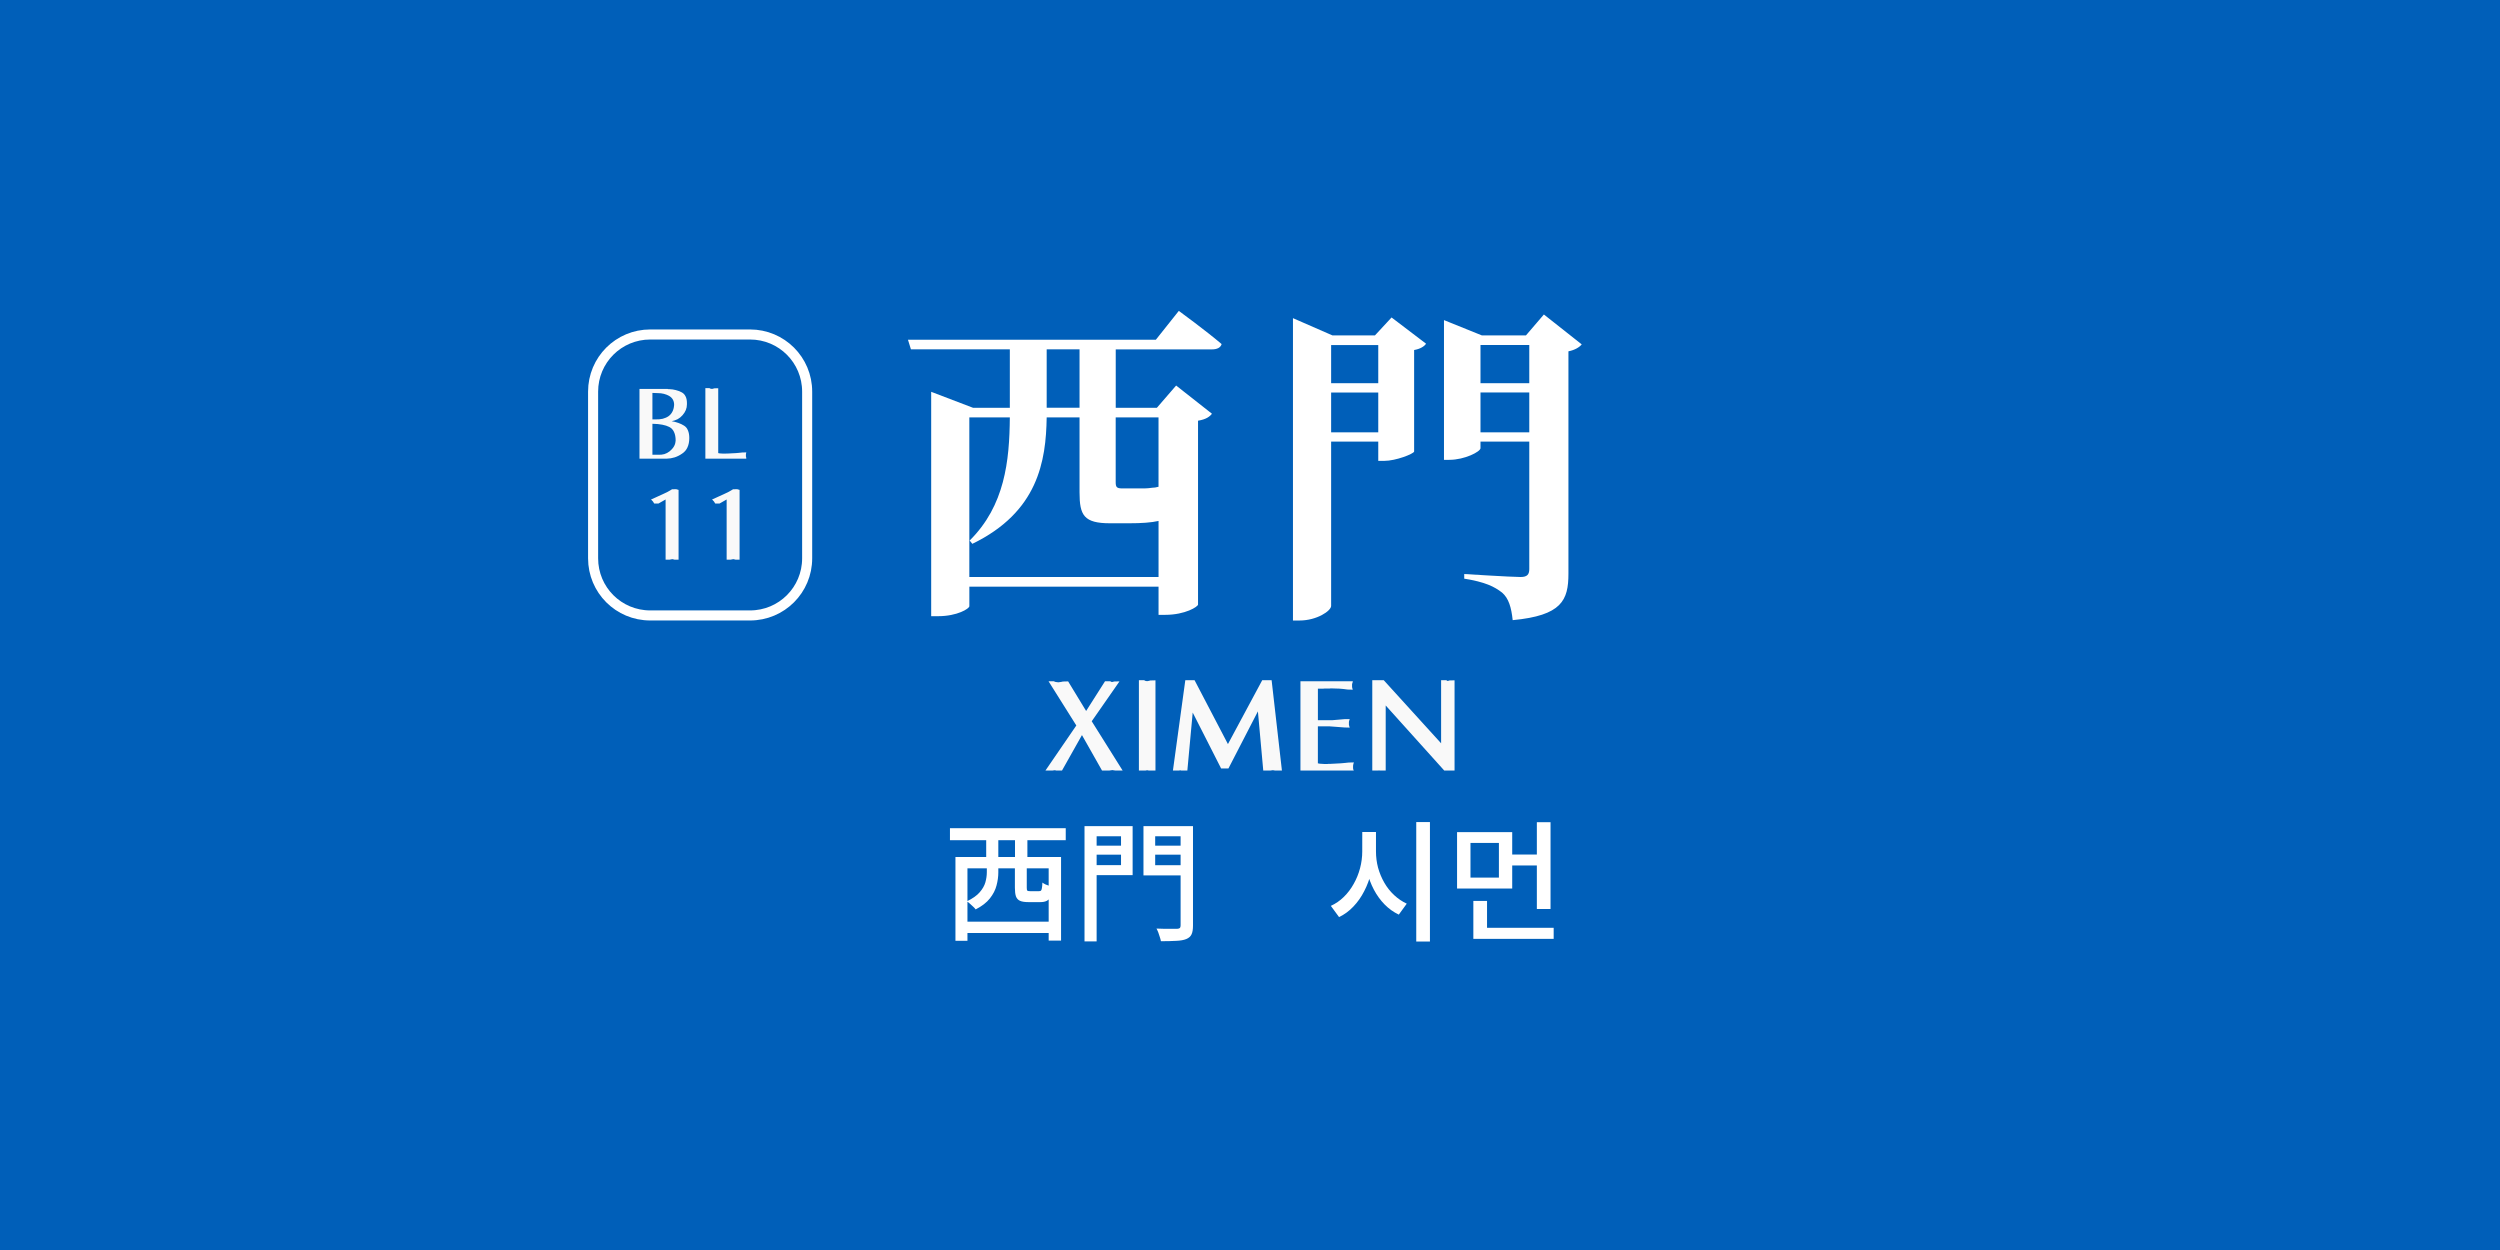
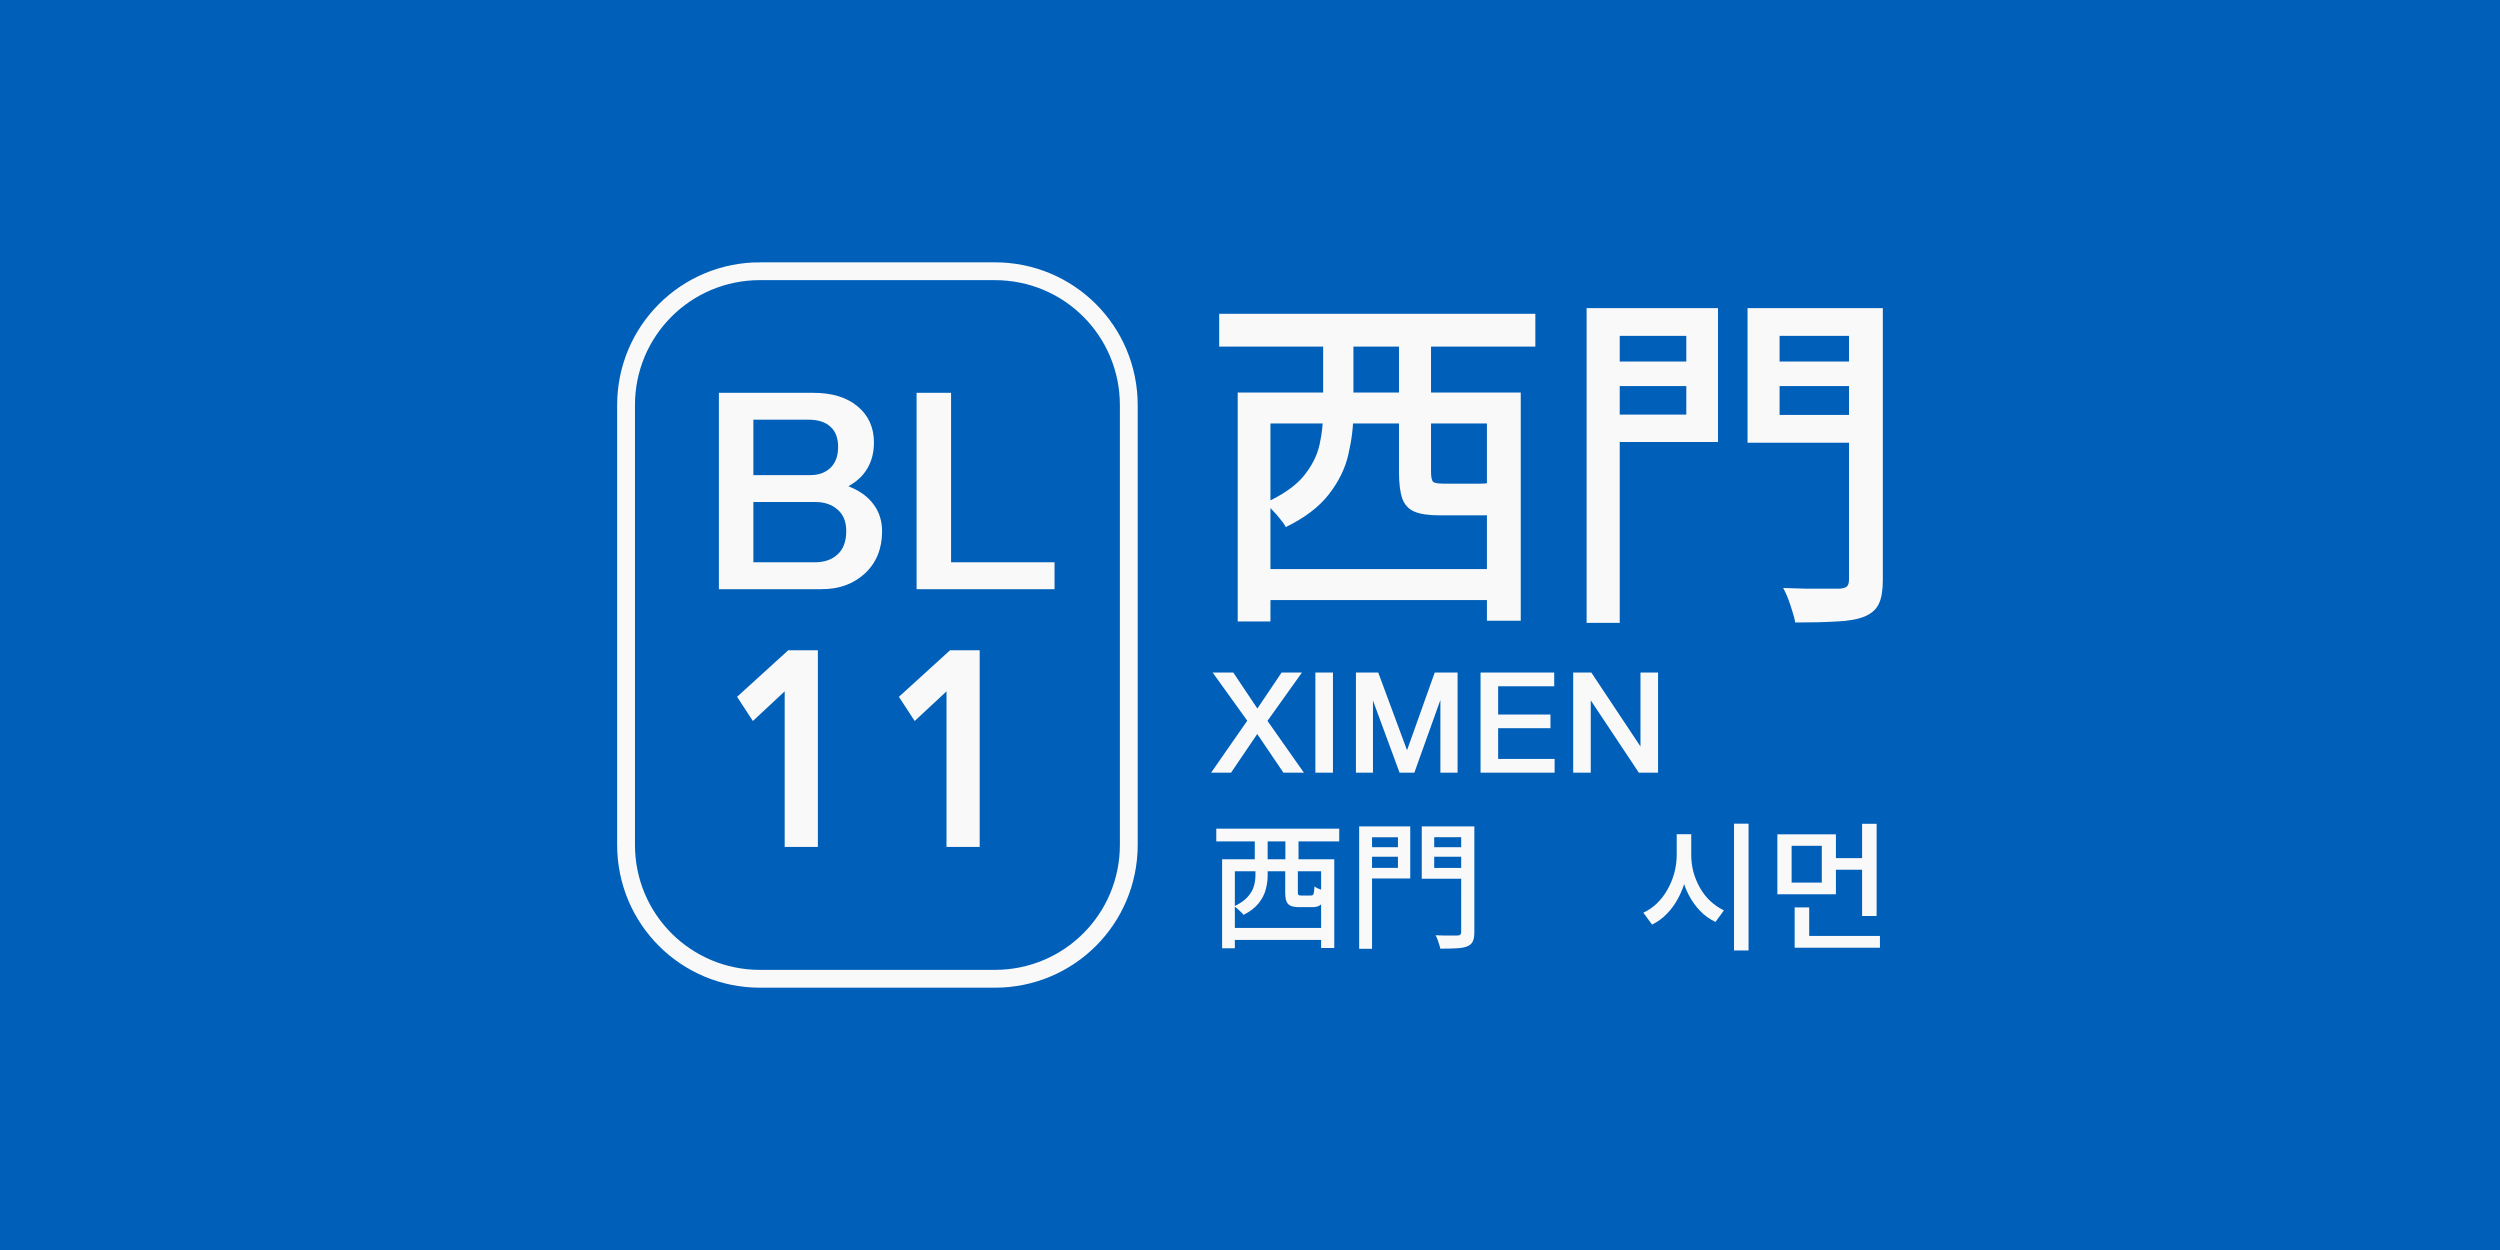
<svg xmlns="http://www.w3.org/2000/svg" width="500" height="250" viewBox="0 0 132.292 66.146" version="1.1" id="svg1">
  <defs id="defs1">
+     <rect x="560.666" y="34.145" width="279.324" height="128.591" id="rect6" />
    <rect x="157.858" y="62.351" width="329.076" height="135.094" id="rect4" />
+     <rect x="157.858" y="62.351" width="329.076" height="135.094" id="rect4-5" />
  </defs>
  <g id="layer1">
-     <path id="rect5" style="fill:#005fb9;stroke-width:0.953;fill-opacity:1" d="M -2.5431316e-6,-1.2715658e-6 H 132.292 V 66.146 H -2.5431316e-6 Z" />
-     <g id="g3" transform="matrix(1.185323,0,0,1.185323,-12.25835,-14.58702)">
-       <path style="font-weight:bold;font-size:14.817px;line-height:1.25;font-family:'Noto Serif TC';-inkscape-font-specification:'Noto Serif TC Bold';letter-spacing:1.587px;fill:#ffffff;stroke-width:0.265" d="m 58.536,30.51 h -1.467 v -2.608 h 1.467 z m 3.526,0.43 v 3.097 c -0.104,0.03 -0.207,0.044 -0.282,0.044 -0.089,0.015 -0.252,0.03 -0.341,0.03 h -0.489 -0.504 c -0.252,0 -0.296,-0.059 -0.296,-0.282 v -2.889 z m -8.446,7.127 v -7.127 h 1.808 c -0.015,1.941 -0.222,3.941 -1.793,5.497 l 0.119,0.148 c 2.934,-1.422 3.289,-3.689 3.319,-5.645 h 1.467 v 3.349 c 0,1.022 0.193,1.378 1.363,1.378 h 0.845 c 0.563,0 0.993,-0.03 1.319,-0.104 v 2.504 z m 8.327,-10.594 H 50.876 l 0.133,0.43 h 4.415 v 2.608 H 53.78 L 51.913,29.798 V 39.815 h 0.311 c 0.859,0 1.393,-0.341 1.393,-0.445 v -0.874 h 8.446 v 1.259 h 0.296 c 0.904,0 1.467,-0.37 1.467,-0.459 v -8.208 c 0.356,-0.059 0.519,-0.178 0.622,-0.311 l -1.6,-1.259 -0.859,0.993 h -1.837 v -2.474 -0.133 h 4.297 c 0.222,0 0.385,-0.074 0.43,-0.237 -0.711,-0.607 -1.911,-1.482 -1.911,-1.482 z m 7.825,4.134 v -1.778 h 2.104 v 1.778 z m 2.104,-3.897 v 1.704 h -2.104 v -1.704 z m -0.148,-0.43 h -1.897 l -1.763,-0.77 v 13.498 h 0.296 c 0.77,0 1.408,-0.43 1.408,-0.652 v -7.334 h 2.104 v 0.859 h 0.267 c 0.519,0 1.304,-0.311 1.334,-0.415 v -4.534 c 0.267,-0.044 0.459,-0.163 0.533,-0.282 L 72.466,26.479 Z m 4.712,4.326 v -1.778 h 2.178 v 1.778 z m 2.178,-3.897 v 1.704 h -2.178 v -1.704 z m 0.652,-1.363 -0.8,0.933 h -1.971 l -1.689,-0.682 v 6.238 h 0.237 c 0.696,0 1.393,-0.37 1.393,-0.519 v -0.296 h 2.178 v 5.69 c 0,0.237 -0.089,0.356 -0.385,0.356 -0.415,0 -2.519,-0.133 -2.519,-0.133 v 0.207 c 0.933,0.148 1.348,0.356 1.689,0.622 0.296,0.252 0.415,0.667 0.474,1.23 2.193,-0.207 2.489,-0.889 2.489,-2.074 v -9.927 c 0.296,-0.059 0.504,-0.193 0.593,-0.311 z" id="text7" aria-label="西門" />
-       <path style="font-weight:bold;font-size:5.821px;line-height:1.25;font-family:'Optima Bold';-inkscape-font-specification:'Optima Bold,  Bold';fill:#f9f9f9;stroke-width:0.265" d="m 58.392,44.693 -1.24,-1.973 h 0.233 q 0.035,0.017 0.07,0.029 0.041,0.006 0.081,0.012 0.006,0 0.012,0 0.006,0 0.012,0 0.006,0 0.012,0.006 0.006,0 0.012,0 0.006,0 0.012,0 0.006,0 0.017,-0.006 0.006,0 0.012,0 0.006,0 0.012,0 0.047,-0.006 0.081,-0.012 0.041,-0.012 0.076,-0.017 l 0.233,-0.006 0.803,1.321 0.844,-1.327 h 0.233 q 0.023,0.012 0.041,0.023 0.017,0.006 0.035,0.012 0.029,-0.006 0.052,-0.012 0.029,-0.006 0.052,-0.012 l 0.233,-0.006 -1.24,1.781 1.38,2.2 h -0.233 q -0.041,0 -0.087,0 -0.041,-0.006 -0.087,-0.012 -0.006,0 -0.012,0 -0.006,0 -0.012,-0.006 -0.012,0 -0.017,0 -0.006,0 -0.012,0 -0.006,0 -0.012,0 -0.006,0 -0.012,0 -0.012,0.006 -0.017,0.006 -0.006,0 -0.012,0 -0.041,0.006 -0.087,0.012 -0.041,0 -0.087,0 h -0.233 l -0.896,-1.583 -0.891,1.583 h -0.233 -0.029 l -0.023,-0.012 q -0.006,0.006 -0.012,0.006 -0.006,0 -0.017,-0.006 -0.006,0 -0.012,0 -0.006,0 -0.017,0 0,0 0,0 0,0 0,0 -0.006,0 -0.006,0 0,0 0,0 -0.035,0.006 -0.076,0.012 -0.035,0 -0.081,0 h -0.233 l 1.38,-2.014 v 0 z m 3.027,-2.02 q 0.029,0.017 0.052,0.029 0.029,0.006 0.064,0.012 0.006,0 0.006,0 0.006,0 0.012,0 0.006,0 0.006,0 0.006,0 0.012,0 0.035,-0.006 0.064,-0.012 0.035,-0.012 0.058,-0.017 l 0.233,-0.006 v 4.028 h -0.233 q -0.023,0 -0.058,0 -0.029,-0.006 -0.058,-0.012 -0.006,0 -0.012,0 0,0 -0.006,0 -0.006,0 -0.012,0 -0.006,0 -0.012,0 -0.035,0.006 -0.064,0.012 -0.023,0 -0.052,0 h -0.233 v -4.034 h 0.233 v 0 z m 1.286,4.034 0.553,-4.034 h 0.233 0.18 l 1.49,2.852 1.531,-2.852 h 0.233 0.186 l 0.46,4.034 h -0.233 q -0.035,0 -0.07,0 -0.035,-0.006 -0.064,-0.012 -0.012,0 -0.029,0 -0.012,0 -0.023,-0.006 0,0 -0.006,0.006 0,0 -0.006,0 -0.006,0 -0.012,0 0,0 0,0 -0.035,0.006 -0.076,0.012 -0.035,0 -0.081,0 h -0.233 l -0.239,-2.643 -1.316,2.55 h -0.233 -0.093 l -1.269,-2.497 -0.239,2.59 h -0.233 q -0.017,0 -0.041,0 -0.017,-0.006 -0.041,-0.012 0,0 0,0 0,0 0,0 -0.006,0 -0.012,0 0,0 -0.006,0 -0.006,0.006 -0.012,0.006 0,0 0,0 -0.017,0.006 -0.035,0.006 -0.017,0 -0.035,0 h -0.233 v 0 z m 5.693,0 v -3.987 h 0.233 2.107 q -0.006,0.029 -0.012,0.052 -0.006,0.017 -0.012,0.035 0,0.006 -0.006,0.017 0,0.006 0,0.012 -0.006,0.012 -0.006,0.017 0,0.006 0,0.017 v 0.012 0.023 q 0,0.029 0,0.052 0,0.017 0.006,0.041 0,0.012 0,0.023 0.006,0.012 0.012,0.023 0.006,0.017 0.006,0.029 0.006,0.012 0.012,0.023 l -0.233,-0.006 q -0.087,-0.012 -0.175,-0.023 -0.087,-0.012 -0.186,-0.017 -0.093,-0.006 -0.192,-0.006 -0.093,-0.006 -0.192,-0.006 0,0 0,0 0,0 0,0 -0.006,0 -0.006,0 0,0 0,0 -0.023,0.006 -0.047,0.006 -0.017,0 -0.041,0 -0.023,0 -0.047,0 -0.023,0 -0.041,0 -0.023,0 -0.052,0 -0.023,0 -0.052,0 -0.023,0.006 -0.052,0.006 -0.023,0 -0.047,0 -0.052,0 -0.105,0 -0.047,0 -0.093,0 v 1.409 h 0.64 l 0.547,-0.047 h 0.233 q -0.006,0.029 -0.017,0.052 -0.006,0.017 -0.012,0.035 -0.006,0.023 -0.006,0.047 0,0.017 0,0.041 0,0.012 0,0.023 0,0.012 0,0.023 0,0.017 0,0.029 0.006,0.012 0.006,0.023 0.006,0.023 0.012,0.052 0.012,0.023 0.017,0.052 l -0.233,-0.006 -0.687,-0.052 h -0.501 v 1.653 q 0.041,0.012 0.087,0.017 0.047,0.006 0.099,0.006 0.047,0.006 0.093,0.006 0.047,0 0.099,0 0.029,0 0.052,0 0.023,0 0.047,-0.006 0.023,0 0.047,0 0.029,0 0.052,0 0.116,-0.006 0.227,-0.012 0.111,-0.006 0.221,-0.012 0.105,-0.012 0.192,-0.017 0.087,-0.012 0.157,-0.017 l 0.233,-0.006 q -0.006,0.029 -0.017,0.058 -0.006,0.023 -0.012,0.052 -0.006,0.023 -0.006,0.047 0,0.023 0,0.047 0,0.023 0,0.047 0,0.023 0.006,0.047 0.006,0.023 0.012,0.041 0.012,0.017 0.017,0.023 h -0.233 -2.154 v 0 z m 3.207,0 v -4.034 h 0.233 0.279 l 2.561,2.817 v -2.817 h 0.233 q 0.012,0.017 0.029,0.023 0.017,0.006 0.035,0.012 0.023,-0.006 0.041,-0.012 0.017,-0.006 0.029,-0.012 l 0.233,-0.006 v 4.028 h -0.233 -0.227 l -2.614,-2.905 v 2.905 h -0.233 q -0.006,0 -0.012,0 -0.006,0 -0.012,0 -0.012,0 -0.017,0 -0.006,-0.006 -0.012,-0.006 -0.012,0 -0.023,0 -0.006,0 -0.017,0.006 -0.012,0 -0.023,0 -0.006,0 -0.017,0 h -0.233 v 0 z" id="text8" aria-label="XIMEN" />
-       <g id="g2" transform="translate(-15.037,13.75834)">
-         <path style="font-weight:500;font-size:5.821px;line-height:1.25;font-family:'Noto Sans JP';-inkscape-font-specification:'Noto Sans JP Medium';fill:#ffffff;stroke-width:0.265" d="m 68.388,39.695 h 4.045 v 0.506 h -4.045 z m -0.355,-2.887 h 4.715 v 3.731 h -0.553 v -3.225 h -3.626 v 3.236 h -0.536 z m 2.654,0.221 h 0.53 v 1.153 q 0,0.099 0.023,0.128 0.029,0.023 0.128,0.023 0.029,0 0.105,0 0.081,0 0.169,0 0.087,0 0.116,0 0.064,0 0.093,-0.023 0.029,-0.029 0.041,-0.111 0.017,-0.081 0.023,-0.25 0.052,0.041 0.134,0.081 0.081,0.035 0.169,0.064 0.087,0.029 0.163,0.052 -0.029,0.262 -0.093,0.413 -0.064,0.146 -0.175,0.204 -0.111,0.058 -0.285,0.058 -0.041,0 -0.116,0 -0.076,0 -0.163,0 -0.081,0 -0.157,0 -0.07,0 -0.105,0 -0.244,0 -0.373,-0.058 -0.128,-0.058 -0.18,-0.198 -0.047,-0.14 -0.047,-0.384 z m -2.899,-1.508 h 5.169 v 0.536 h -5.169 z m 1.618,0.39 h 0.541 v 1.187 h -0.541 z m 1.286,0 h 0.553 v 1.187 h -0.553 z m -1.257,1.019 h 0.512 v 0.57 q 0,0.279 -0.081,0.582 -0.076,0.297 -0.297,0.576 -0.215,0.274 -0.634,0.489 -0.035,-0.052 -0.111,-0.122 -0.07,-0.07 -0.146,-0.134 -0.076,-0.07 -0.134,-0.105 0.384,-0.186 0.57,-0.402 0.192,-0.221 0.256,-0.448 0.064,-0.233 0.064,-0.448 z m 4.622,-0.629 h 1.548 v 0.402 h -1.548 z m 2.683,0 h 1.572 v 0.402 h -1.572 z m 1.345,-0.873 h 0.553 v 4.441 q 0,0.256 -0.064,0.39 -0.064,0.14 -0.233,0.21 -0.169,0.07 -0.448,0.081 -0.279,0.017 -0.687,0.017 -0.012,-0.076 -0.047,-0.18 -0.029,-0.099 -0.07,-0.21 -0.041,-0.105 -0.081,-0.175 0.192,0.006 0.378,0.012 0.192,0 0.338,0 0.146,0 0.204,0 0.087,-0.006 0.122,-0.035 0.035,-0.035 0.035,-0.116 z m -3.981,0 h 1.839 v 2.189 h -1.839 v -0.448 h 1.321 v -1.286 h -1.321 z m 4.272,0 v 0.454 h -1.426 v 1.292 h 1.426 v 0.454 H 76.427 V 35.428 Z m -4.581,0 h 0.541 v 5.146 h -0.541 z" id="text9" aria-label="西門" />
-         <path style="font-weight:500;font-size:5.821px;line-height:1.25;font-family:'Noto Sans KR';-inkscape-font-specification:'Noto Sans KR Medium';fill:#ffffff;stroke-width:0.265" d="m 86.195,35.69 h 0.501 v 0.873 q 0,0.483 -0.105,0.931 -0.105,0.448 -0.309,0.838 -0.198,0.39 -0.483,0.687 -0.279,0.297 -0.64,0.471 l -0.367,-0.501 q 0.32,-0.146 0.576,-0.396 0.262,-0.256 0.442,-0.582 0.186,-0.326 0.285,-0.699 0.099,-0.373 0.099,-0.751 z m 0.111,0 h 0.501 v 0.873 q 0,0.367 0.093,0.722 0.099,0.355 0.279,0.669 0.18,0.314 0.437,0.553 0.256,0.239 0.565,0.384 l -0.355,0.489 q -0.355,-0.169 -0.634,-0.454 -0.279,-0.285 -0.477,-0.658 -0.198,-0.373 -0.303,-0.809 -0.105,-0.437 -0.105,-0.896 z m 2.299,-0.442 h 0.611 v 5.332 h -0.611 z m 1.822,0.448 h 2.462 v 2.52 h -2.462 z m 1.868,0.483 H 91.026 v 1.548 h 1.269 z m 1.694,-0.926 h 0.611 v 3.877 h -0.611 z m -1.269,1.444 h 1.432 v 0.489 h -1.432 z m -1.566,3.271 h 3.586 v 0.495 h -3.586 z m 0,-1.199 h 0.611 v 1.438 h -0.611 z" id="text9-3" aria-label="시먼" />
-       </g>
-     </g>
-     <g id="g9-5" transform="matrix(0.9258176,0,0,0.9258176,25.79851,-0.6766821)">
-       <path id="rect6-0" style="fill:none;stroke:#ffffff;stroke-width:0.575" d="m 9.301,19.849 h 5.701 c 1.81,0 3.267,1.457 3.267,3.267 v 9.525 c 0,1.81 -1.457,3.267 -3.267,3.267 H 9.301 c -1.81,0 -3.267,-1.457 -3.267,-3.267 v -9.525 c 0,-1.81 1.457,-3.267 3.267,-3.267 z" />
-       <path style="font-weight:bold;font-size:5.821px;line-height:1.25;font-family:'Optima Bold';-inkscape-font-specification:'Optima Bold,  Bold';fill:#f9f9f9;stroke-width:0.265" d="m 8.685,26.949 v -3.987 h 0.233 1.38 q 0.012,0.012 0.023,0.012 0.017,0 0.029,0 0.012,0 0.023,0 0.017,0 0.029,0 0.186,0.006 0.355,0.052 0.169,0.041 0.326,0.122 0.157,0.076 0.233,0.233 0.081,0.151 0.081,0.384 v 0.017 0.017 0.023 0.017 q 0,0.175 -0.064,0.332 -0.064,0.151 -0.186,0.291 -0.122,0.14 -0.279,0.227 -0.157,0.081 -0.343,0.116 0.204,0.035 0.384,0.099 0.18,0.064 0.326,0.157 0.151,0.093 0.221,0.274 0.076,0.175 0.076,0.431 0,0.309 -0.105,0.536 -0.099,0.221 -0.303,0.355 -0.198,0.14 -0.425,0.215 -0.221,0.07 -0.466,0.076 H 10.001 q -0.006,0 -0.017,0 -0.006,0 -0.012,0 -0.012,0 -0.017,0 -0.006,0 -0.017,0 -0.017,0 -0.035,0 -0.012,0 -0.023,0 H 8.685 v 0 z m 0.739,-0.227 h 0.32 q 0.204,0.012 0.361,-0.035 0.163,-0.052 0.291,-0.151 0.122,-0.099 0.204,-0.204 0.081,-0.111 0.122,-0.233 0,-0.012 0,-0.023 0.006,-0.012 0.012,-0.029 0,-0.012 0,-0.023 0.006,-0.012 0.006,-0.023 0.006,-0.023 0.006,-0.047 0.006,-0.023 0.006,-0.047 0,-0.291 -0.093,-0.483 -0.087,-0.198 -0.274,-0.291 -0.157,-0.081 -0.396,-0.128 -0.239,-0.047 -0.565,-0.052 v 1.77 z m 0,-2.02 h 0.134 q 0.256,0.012 0.454,-0.035 0.198,-0.052 0.338,-0.151 0.134,-0.099 0.21,-0.244 0.081,-0.146 0.099,-0.338 v -0.023 l 0.006,-0.017 v -0.012 -0.017 q 0,-0.163 -0.07,-0.291 -0.07,-0.128 -0.21,-0.21 -0.14,-0.081 -0.303,-0.122 -0.157,-0.041 -0.338,-0.041 l -0.32,-0.012 v 1.513 z m 3.027,2.247 v -4.034 h 0.233 q 0.023,0.017 0.052,0.029 0.029,0.006 0.064,0.012 0,0 0,0 0.006,0 0.012,0 0.006,0 0.006,0 0.006,0 0.006,0 0.006,0 0.006,0 0.006,0 0.012,0 0,0 0,0 0.006,0 0.012,0 0.029,-0.006 0.052,-0.012 0.029,-0.012 0.047,-0.017 l 0.233,-0.006 v 3.708 q 0.041,0.012 0.087,0.017 0.047,0.006 0.099,0.006 0.047,0.006 0.093,0.006 0.047,0 0.099,0 0.029,0 0.052,0 0.023,0 0.047,-0.006 0.023,0 0.047,0 0.029,0 0.052,0 0.116,-0.006 0.227,-0.012 0.111,-0.006 0.221,-0.012 0.105,-0.012 0.192,-0.017 0.087,-0.012 0.157,-0.017 l 0.233,-0.006 q -0.006,0.023 -0.012,0.041 -0.006,0.017 -0.006,0.035 -0.006,0.017 -0.006,0.035 0,0.017 0,0.029 0,0.017 0,0.035 0,0.017 0,0.029 0,0.017 0,0.035 0.006,0.012 0.012,0.023 0,0.006 0,0.017 0,0.006 0.006,0.017 0,0.006 0,0.017 0,0.006 0,0.012 l 0.006,0.035 h -0.233 -2.107 v 0 z" id="text6-2" aria-label="BL" />
-       <path style="font-weight:bold;font-size:5.821px;line-height:1.25;font-family:'Optima Bold';-inkscape-font-specification:'Optima Bold,  Bold';fill:#f9f9f9;stroke-width:0.265" d="m 9.352,29.279 q 0.169,-0.076 0.332,-0.151 0.169,-0.076 0.332,-0.151 0.163,-0.07 0.291,-0.14 0.134,-0.07 0.239,-0.14 l 0.233,-0.006 0.14,0.041 v 3.987 h -0.233 q -0.035,-0.006 -0.064,-0.017 -0.029,-0.006 -0.058,-0.012 -0.035,0.006 -0.07,0.012 -0.035,0.012 -0.081,0.017 H 10.178 V 29.279 L 9.771,29.511 H 9.538 q -0.006,0 -0.017,-0.006 -0.006,-0.012 -0.017,-0.029 -0.006,-0.012 -0.012,-0.017 -0.006,-0.012 -0.006,-0.017 -0.006,-0.012 -0.012,-0.017 -0.006,-0.012 -0.012,-0.017 -0.006,-0.012 -0.012,-0.017 -0.006,-0.006 -0.012,-0.017 -0.012,-0.006 -0.017,-0.012 -0.006,-0.012 -0.012,-0.017 -0.012,-0.017 -0.029,-0.029 -0.012,-0.017 -0.029,-0.023 v -0.012 z m 3.487,0 q 0.169,-0.076 0.332,-0.151 0.169,-0.076 0.332,-0.151 0.163,-0.07 0.291,-0.14 0.134,-0.07 0.239,-0.14 l 0.233,-0.006 0.14,0.041 v 3.987 h -0.233 q -0.035,-0.006 -0.064,-0.017 -0.029,-0.006 -0.058,-0.012 -0.035,0.006 -0.07,0.012 -0.035,0.012 -0.081,0.017 h -0.233 v -3.44 l -0.407,0.233 h -0.233 q -0.006,0 -0.017,-0.006 -0.006,-0.012 -0.017,-0.029 -0.006,-0.012 -0.012,-0.017 -0.006,-0.012 -0.006,-0.017 -0.006,-0.012 -0.012,-0.017 -0.006,-0.012 -0.012,-0.017 -0.006,-0.012 -0.012,-0.017 -0.006,-0.006 -0.012,-0.017 -0.012,-0.006 -0.017,-0.012 -0.006,-0.012 -0.012,-0.017 -0.012,-0.017 -0.029,-0.029 -0.012,-0.017 -0.029,-0.023 v -0.012 z" id="text6-8-1" aria-label="11" />
+     <rect style="fill:#005fb9;fill-opacity:1;stroke:none;stroke-width:0.953;stroke-dasharray:none" id="rect5" width="132.292" height="66.146" x="-2.5431316e-06" y="-1.2715658e-06" ry="0" />
+     <text xml:space="preserve" transform="matrix(0.3161529,0,0,0.3161529,-10.47434,-6.446201)" id="text6" style="font-size:55px;line-height:1.25;font-family:'Microsoft JhengHei';-inkscape-font-specification:'Microsoft JhengHei';white-space:pre;shape-inside:url(#rect6);display:inline" />
+     <g id="g5" transform="translate(24.30488)">
+       <path id="rect1" style="fill-opacity:0;stroke:#f9f9f9;stroke-width:0.943" d="m 15.913,14.353 h 12.425 c 3.927,0 7.089,3.161 7.089,7.089 v 23.263 c 0,3.927 -3.161,7.089 -7.089,7.089 H 15.913 c -3.927,0 -7.089,-3.161 -7.089,-7.089 V 21.441 c 0,-3.927 3.161,-7.089 7.089,-7.089 z" />
+       <path style="font-size:14.371px;line-height:1.25;font-family:'AR UDJingXiHeiE1G30 EB';-inkscape-font-specification:'AR UDJingXiHeiE1G30 EB';fill:#f9f9f9;stroke-width:0.299" d="m 19.197,31.177 h -5.461 v -10.39 h 5.001 q 1.48,0 2.342,0.719 0.862,0.719 0.862,1.911 0,0.776 -0.345,1.365 -0.331,0.575 -1.006,0.948 0.877,0.345 1.322,0.948 0.46,0.604 0.46,1.437 0,1.38 -0.905,2.227 -0.905,0.834 -2.271,0.834 z M 20.045,23.647 q 0,-0.704 -0.402,-1.063 Q 19.24,22.209 18.478,22.209 h -2.917 v 2.932 h 3.018 q 0.647,0 1.049,-0.374 0.417,-0.388 0.417,-1.121 z m 0.431,4.455 q 0,-0.747 -0.46,-1.135 -0.445,-0.402 -1.178,-0.402 h -3.277 v 3.19 h 3.248 q 0.762,0 1.207,-0.417 0.46,-0.417 0.46,-1.236 z m 11.022,3.075 H 24.198 v -10.39 h 1.825 v 8.967 h 5.475 z" id="text2" aria-label="BL" />
+       <path style="font-size:14.392px;line-height:1.25;font-family:'AR UDJingXiHeiE1G30 EB';-inkscape-font-specification:'AR UDJingXiHeiE1G30 EB';fill:#f9f9f9;stroke-width:0.262" d="m 17.218,36.584 -1.684,1.569 -0.835,-1.281 2.706,-2.461 h 1.569 v 10.405 h -1.756 z m 8.563,0 -1.684,1.569 -0.835,-1.281 2.706,-2.461 h 1.569 v 10.405 h -1.756 z" id="text3" aria-label="11" />
+       <path style="font-weight:500;font-size:72px;line-height:1.25;font-family:'Noto Sans TC';-inkscape-font-specification:'Noto Sans TC Medium';white-space:pre;fill:#f9f9f9" d="m 169.449,130.617 h 49.392 v 6.264 h -49.392 z m -3.888,-35.712 h 57.24 v 46.152 h -6.84 v -39.888 h -43.776 v 40.032 h -6.624 z m -3.744,-15.912 h 63.936 v 6.624 h -63.936 z m 21.024,4.104 h 6.12 v 15.84 q 0,4.104 -1.008,8.424 -0.936,4.248 -3.96,8.136 -2.952,3.816 -8.712,6.624 -0.36,-0.72 -1.152,-1.656 -0.72,-0.936 -1.584,-1.8 -0.792,-0.936 -1.44,-1.44 5.256,-2.376 7.776,-5.4 2.52,-3.096 3.24,-6.408 0.72,-3.312 0.72,-6.624 z m 15.336,-0.072 h 6.48 v 27.864 q 0,1.656 0.432,2.088 0.432,0.36 2.16,0.36 0.36,0 1.296,0 1.008,0 2.232,0 1.224,0 2.232,0 1.08,0 1.584,0 0.936,0 1.296,-0.072 0.36,-0.144 0.504,-0.36 1.008,0.72 2.664,1.44 1.656,0.648 3.168,0.936 -0.648,2.52 -2.304,3.528 -1.584,0.936 -4.68,0.936 -0.504,0 -1.8,0 -1.296,0 -2.736,0 -1.44,0 -2.664,0 -1.224,0 -1.728,0 -3.312,0 -5.112,-0.792 -1.728,-0.792 -2.376,-2.664 -0.648,-1.944 -0.648,-5.328 z m 41.184,5.616 h 19.152 v 4.968 h -19.152 z m 33.192,0 h 19.44 v 4.968 h -19.44 z m 16.632,-10.8 h 6.84 v 54.936 q 0,3.168 -0.792,4.824 -0.792,1.728 -2.88,2.592 -2.088,0.864 -5.544,1.008 -3.456,0.216 -8.496,0.216 -0.144,-0.936 -0.576,-2.232 -0.36,-1.224 -0.864,-2.592 -0.504,-1.296 -1.008,-2.16 2.376,0.072 4.68,0.144 2.376,0 4.176,0 1.8,0 2.52,0 1.08,-0.072 1.512,-0.432 0.432,-0.432 0.432,-1.44 z m -49.248,0 h 22.752 v 27.072 h -22.752 v -5.544 h 16.344 v -15.912 h -16.344 z m 52.848,0 v 5.616 h -17.64 v 15.984 h 17.64 v 5.616 h -24.12 V 77.841 Z m -56.664,0 h 6.696 v 63.648 h -6.696 z" id="text4" transform="matrix(0.2616676,0,0,0.2616676,-2.1315,-4.06332)" aria-label="西門" />
+       <path style="font-size:7.327px;line-height:1.25;font-family:'AR UDJingXiHeiE1G30 EB';-inkscape-font-specification:'AR UDJingXiHeiE1G30 EB';fill:#f9f9f9;stroke-width:0.262" d="m 43.513,35.589 h 1.077 l -1.824,2.557 1.927,2.74 h -1.084 l -1.385,-2.044 -1.385,2.044 h -1.055 l 1.912,-2.748 -1.832,-2.55 h 1.092 l 1.275,1.905 z m 2.718,0 v 5.297 h -0.93 v -5.297 z m 2.117,1.48 v 3.817 h -0.901 v -5.297 h 1.18 l 1.524,4.11 1.465,-4.11 h 1.209 v 5.297 h -0.909 v -3.847 l -1.377,3.847 h -0.784 z m 9.613,3.817 h -3.92 v -5.297 h 3.898 v 0.725 h -2.967 v 1.495 h 2.769 v 0.725 h -2.769 v 1.627 h 2.989 z m 1.912,-3.825 v 3.825 h -0.93 v -5.297 h 0.96 l 2.601,3.912 v -3.912 h 0.93 v 5.297 h -1.018 z" id="text5" aria-label="XIMEN" />
+       <path d="m 40.812,49.103 h 5.092 v 0.637 H 40.812 Z M 40.365,45.469 h 5.935 v 4.696 h -0.696 v -4.059 h -4.565 v 4.074 h -0.674 z m 3.341,0.278 h 0.667 v 1.451 q 0,0.125 0.029,0.161 0.037,0.029 0.161,0.029 0.037,0 0.132,0 0.103,0 0.212,0 0.11,0 0.147,0 0.081,0 0.117,-0.029 0.037,-0.037 0.051,-0.139 0.022,-0.103 0.029,-0.315 0.066,0.051 0.169,0.103 0.103,0.044 0.212,0.081 0.11,0.037 0.205,0.066 -0.037,0.33 -0.117,0.52 -0.081,0.183 -0.22,0.256 -0.139,0.073 -0.359,0.073 -0.051,0 -0.147,0 -0.095,0 -0.205,0 -0.103,0 -0.198,0 -0.088,0 -0.132,0 -0.308,0 -0.469,-0.073 -0.161,-0.073 -0.227,-0.249 -0.059,-0.176 -0.059,-0.484 z m -3.649,-1.898 h 6.506 v 0.674 h -6.506 z m 2.037,0.491 h 0.681 v 1.495 h -0.681 z m 1.619,0 h 0.696 v 1.495 h -0.696 z m -1.583,1.282 h 0.645 v 0.718 q 0,0.352 -0.103,0.733 -0.095,0.374 -0.374,0.725 -0.271,0.344 -0.799,0.615 -0.044,-0.066 -0.139,-0.154 -0.088,-0.088 -0.183,-0.169 -0.095,-0.088 -0.169,-0.132 0.484,-0.234 0.718,-0.506 0.242,-0.278 0.322,-0.564 0.081,-0.293 0.081,-0.564 z m 5.817,-0.791 h 1.949 V 45.337 H 47.948 Z m 3.378,0 h 1.978 v 0.506 h -1.978 z m 1.692,-1.099 h 0.696 v 5.59 q 0,0.322 -0.081,0.491 -0.081,0.176 -0.293,0.264 -0.212,0.088 -0.564,0.103 -0.352,0.022 -0.865,0.022 -0.015,-0.095 -0.059,-0.227 -0.037,-0.125 -0.088,-0.264 -0.051,-0.132 -0.103,-0.22 0.242,0.007 0.476,0.015 0.242,0 0.425,0 0.183,0 0.256,0 0.11,-0.007 0.154,-0.044 0.044,-0.044 0.044,-0.147 z m -5.011,0 h 2.315 v 2.755 h -2.315 v -0.564 h 1.663 v -1.619 h -1.663 z m 5.378,0 v 0.571 h -1.795 v 1.627 h 1.795 v 0.571 h -2.454 v -2.769 z m -5.766,0 h 0.681 v 6.477 h -0.681 z" id="text5-9" style="font-weight:500;font-size:7.327px;line-height:1.25;font-family:'Noto Sans JP';-inkscape-font-specification:'Noto Sans JP Medium';fill:#f9f9f9;stroke-width:0.262" aria-label="西門" />
+       <path style="font-weight:500;font-size:7.327px;line-height:1.25;font-family:'Noto Sans KR';-inkscape-font-specification:'Noto Sans KR Medium';fill:#f9f9f9;stroke-width:0.262" d="m 64.421,44.142 h 0.63 v 1.099 q 0,0.608 -0.132,1.172 -0.132,0.564 -0.388,1.055 -0.249,0.491 -0.608,0.865 -0.352,0.374 -0.806,0.593 l -0.462,-0.63 q 0.403,-0.183 0.725,-0.498 0.33,-0.322 0.557,-0.733 0.234,-0.41 0.359,-0.879 0.125,-0.469 0.125,-0.945 z m 0.139,0 h 0.63 v 1.099 q 0,0.462 0.117,0.909 0.125,0.447 0.352,0.843 0.227,0.396 0.55,0.696 0.322,0.3 0.711,0.484 l -0.447,0.615 q -0.447,-0.212 -0.799,-0.571 -0.352,-0.359 -0.601,-0.828 -0.249,-0.469 -0.381,-1.018 -0.132,-0.55 -0.132,-1.128 z m 2.894,-0.557 h 0.769 v 6.711 h -0.769 z m 2.293,0.564 h 3.099 v 3.172 H 69.747 Z m 2.352,0.608 h -1.597 v 1.949 h 1.597 z m 2.132,-1.165 h 0.769 v 4.88 h -0.769 z m -1.597,1.817 h 1.802 v 0.615 h -1.802 z m -1.971,4.118 h 4.513 v 0.623 h -4.513 z m 0,-1.509 h 0.769 v 1.81 h -0.769 z" id="text5-9-8" aria-label="시먼" />
    </g>
  </g>
</svg>
